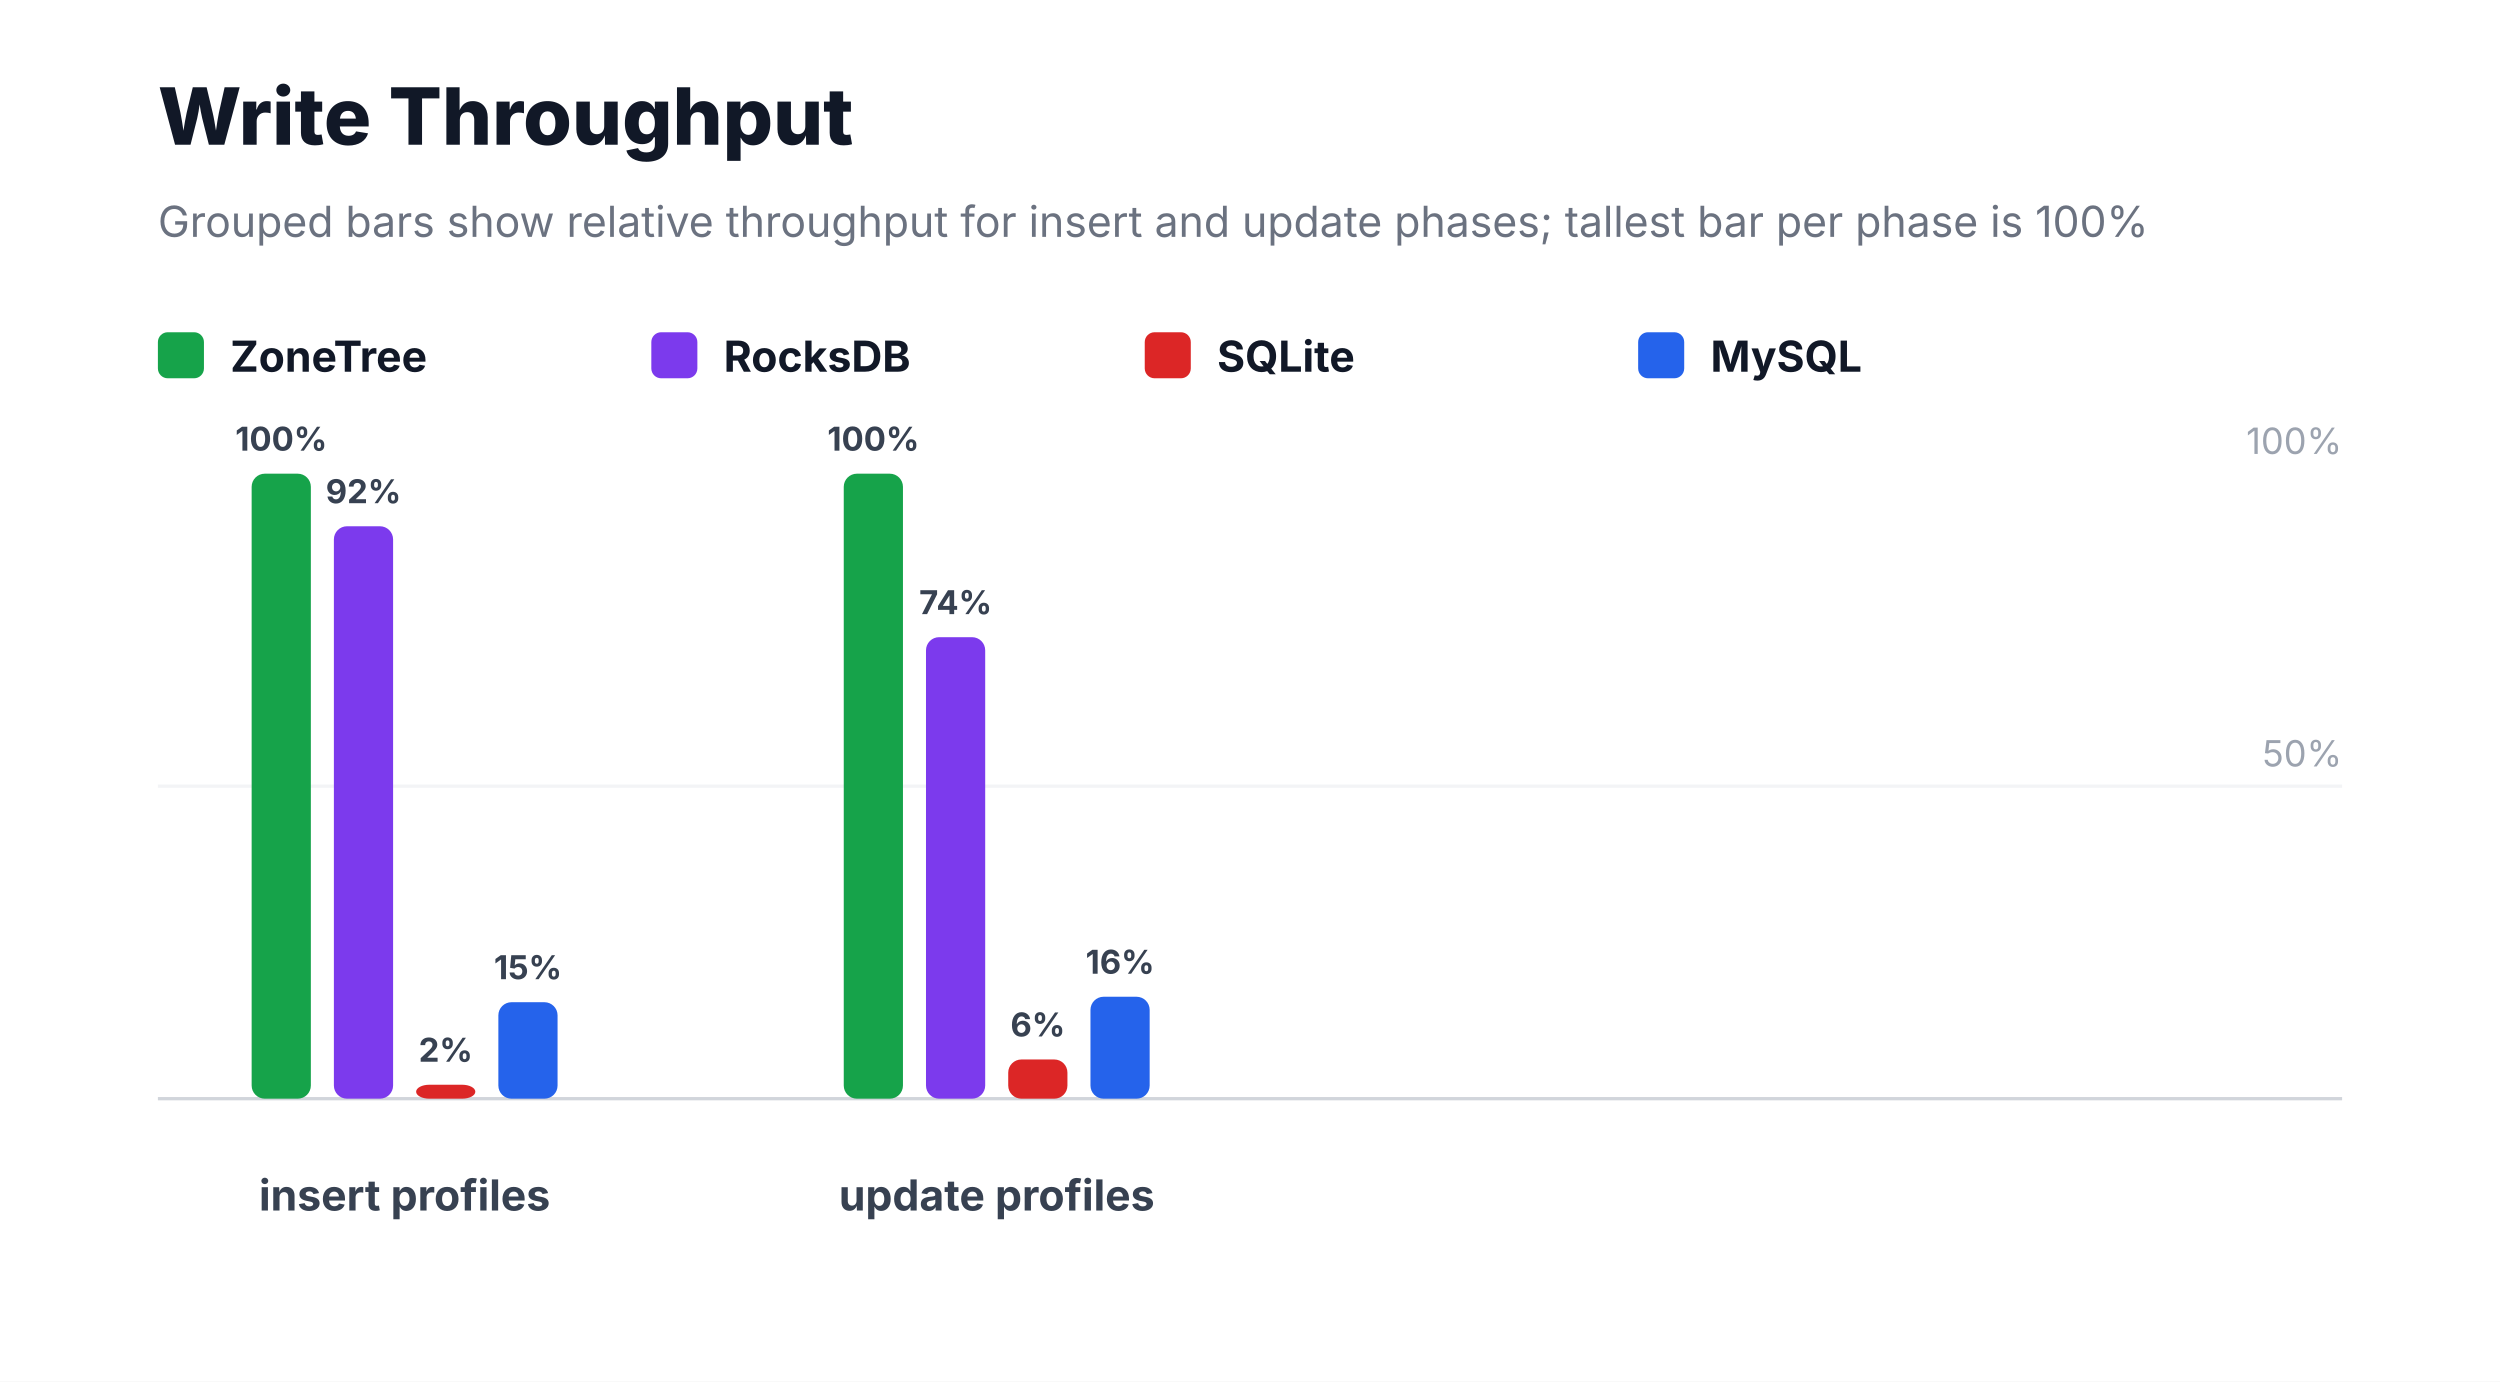
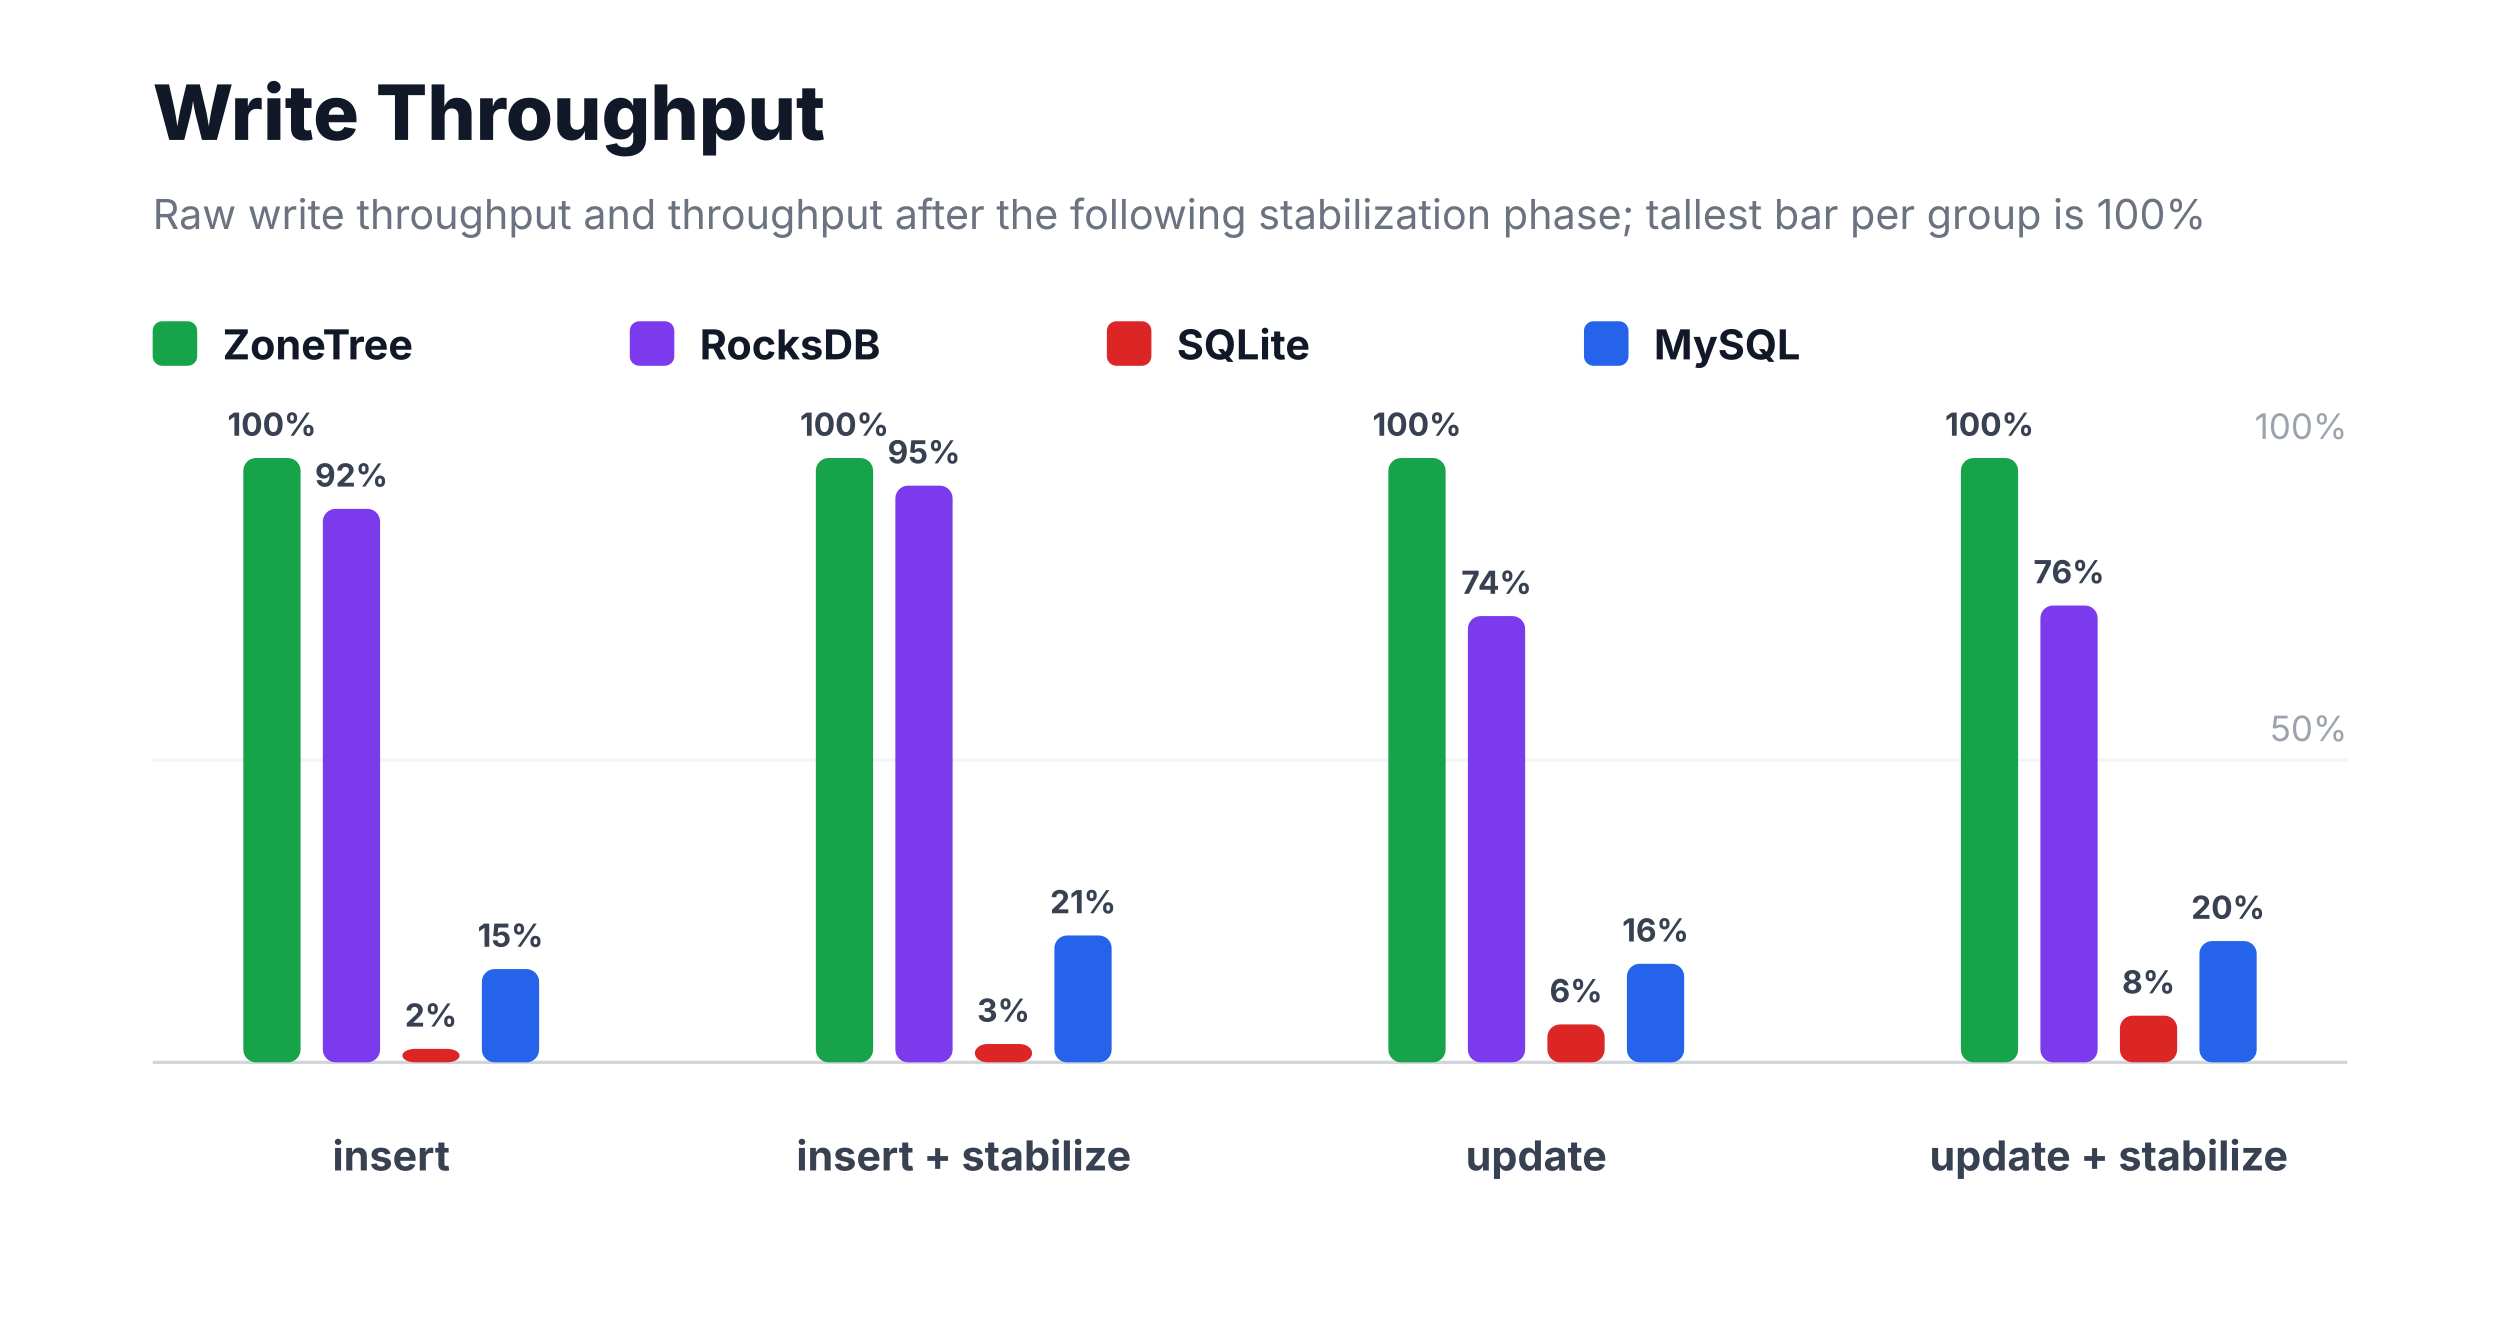
- <svg xmlns="http://www.w3.org/2000/svg" width="760" height="420" viewBox="0 0 760 420" role="img" aria-label="Write Throughput">
+ <svg xmlns="http://www.w3.org/2000/svg" width="786" height="420" viewBox="0 0 786 420" role="img" aria-label="Write Throughput">
  <style>
    text { font-family: Inter, Segoe UI, Arial, sans-serif; }
  </style>
  <rect width="100%" height="100%" fill="#ffffff" />
  <text x="48" y="44" font-size="24" font-weight="800" fill="#111827">Write Throughput</text>
-   <text x="48" y="72" font-size="13" fill="#6b7280">Grouped bars show relative throughput for insert and update phases; tallest bar per phase is 100%</text>
+   <text x="48" y="72" font-size="13" fill="#6b7280">Raw write throughput and throughput after the following stabilization phase; tallest bar per group is 100%</text>
  <rect x="48" y="101" width="14" height="14" rx="3" fill="#16a34a" />
  <text x="70" y="113" font-size="13" fill="#111827" text-anchor="start" font-weight="700">ZoneTree</text>
  <rect x="198" y="101" width="14" height="14" rx="3" fill="#7c3aed" />
  <text x="220" y="113" font-size="13" fill="#111827" text-anchor="start" font-weight="700">RocksDB</text>
  <rect x="348" y="101" width="14" height="14" rx="3" fill="#dc2626" />
  <text x="370" y="113" font-size="13" fill="#111827" text-anchor="start" font-weight="700">SQLite</text>
  <rect x="498" y="101" width="14" height="14" rx="3" fill="#2563eb" />
  <text x="520" y="113" font-size="13" fill="#111827" text-anchor="start" font-weight="700">MySQL</text>
-   <line x1="48" y1="334" x2="712" y2="334" stroke="#d1d5db" stroke-width="1" />
-   <line x1="48" y1="239" x2="712" y2="239" stroke="#f3f4f6" stroke-width="1" />
-   <text x="712" y="233" font-size="11" fill="#9ca3af" text-anchor="end" font-weight="400">50%</text>
-   <text x="712" y="138" font-size="11" fill="#9ca3af" text-anchor="end" font-weight="400">100%</text>
+   <line x1="48" y1="334" x2="738" y2="334" stroke="#d1d5db" stroke-width="1" />
+   <line x1="48" y1="239" x2="738" y2="239" stroke="#f3f4f6" stroke-width="1" />
+   <text x="738" y="233" font-size="11" fill="#9ca3af" text-anchor="end" font-weight="400">50%</text>
+   <text x="738" y="138" font-size="11" fill="#9ca3af" text-anchor="end" font-weight="400">100%</text>
  <rect x="76.5" y="144" width="18" height="190" rx="4" fill="#16a34a" />
  <text x="85.5" y="137" font-size="10" fill="#374151" text-anchor="middle" font-weight="700">100%</text>
  <rect x="101.5" y="159.98" width="18" height="174.02" rx="4" fill="#7c3aed" />
  <text x="110.5" y="152.98" font-size="10" fill="#374151" text-anchor="middle" font-weight="700">92%</text>
  <rect x="126.5" y="329.76" width="18" height="4.24" rx="4" fill="#dc2626" />
  <text x="135.5" y="322.76" font-size="10" fill="#374151" text-anchor="middle" font-weight="700">2%</text>
  <rect x="151.5" y="304.67" width="18" height="29.33" rx="4" fill="#2563eb" />
  <text x="160.5" y="297.67" font-size="10" fill="#374151" text-anchor="middle" font-weight="700">15%</text>
-   <text x="123" y="368" font-size="13" fill="#374151" text-anchor="middle" font-weight="700">insert profiles</text>
+   <text x="123" y="368" font-size="13" fill="#374151" text-anchor="middle" font-weight="700">insert</text>
  <rect x="256.5" y="144" width="18" height="190" rx="4" fill="#16a34a" />
  <text x="265.5" y="137" font-size="10" fill="#374151" text-anchor="middle" font-weight="700">100%</text>
-   <rect x="281.5" y="193.7" width="18" height="140.3" rx="4" fill="#7c3aed" />
-   <text x="290.5" y="186.7" font-size="10" fill="#374151" text-anchor="middle" font-weight="700">74%</text>
-   <rect x="306.5" y="322.08" width="18" height="11.92" rx="4" fill="#dc2626" />
-   <text x="315.5" y="315.08" font-size="10" fill="#374151" text-anchor="middle" font-weight="700">6%</text>
-   <rect x="331.5" y="303.01" width="18" height="30.99" rx="4" fill="#2563eb" />
-   <text x="340.5" y="296.01" font-size="10" fill="#374151" text-anchor="middle" font-weight="700">16%</text>
-   <text x="303" y="368" font-size="13" fill="#374151" text-anchor="middle" font-weight="700">update profiles</text>
+   <rect x="281.5" y="152.69" width="18" height="181.31" rx="4" fill="#7c3aed" />
+   <text x="290.5" y="145.69" font-size="10" fill="#374151" text-anchor="middle" font-weight="700">95%</text>
+   <rect x="306.5" y="328.23" width="18" height="5.77" rx="4" fill="#dc2626" />
+   <text x="315.5" y="321.23" font-size="10" fill="#374151" text-anchor="middle" font-weight="700">3%</text>
+   <rect x="331.5" y="294.12" width="18" height="39.88" rx="4" fill="#2563eb" />
+   <text x="340.5" y="287.12" font-size="10" fill="#374151" text-anchor="middle" font-weight="700">21%</text>
+   <text x="303" y="368" font-size="13" fill="#374151" text-anchor="middle" font-weight="700">insert + stabilize</text>
+   <rect x="436.5" y="144" width="18" height="190" rx="4" fill="#16a34a" />
+   <text x="445.5" y="137" font-size="10" fill="#374151" text-anchor="middle" font-weight="700">100%</text>
+   <rect x="461.5" y="193.7" width="18" height="140.3" rx="4" fill="#7c3aed" />
+   <text x="470.5" y="186.7" font-size="10" fill="#374151" text-anchor="middle" font-weight="700">74%</text>
+   <rect x="486.5" y="322.08" width="18" height="11.92" rx="4" fill="#dc2626" />
+   <text x="495.5" y="315.08" font-size="10" fill="#374151" text-anchor="middle" font-weight="700">6%</text>
+   <rect x="511.5" y="303.01" width="18" height="30.99" rx="4" fill="#2563eb" />
+   <text x="520.5" y="296.01" font-size="10" fill="#374151" text-anchor="middle" font-weight="700">16%</text>
+   <text x="483" y="368" font-size="13" fill="#374151" text-anchor="middle" font-weight="700">update</text>
+   <rect x="616.5" y="144" width="18" height="190" rx="4" fill="#16a34a" />
+   <text x="625.5" y="137" font-size="10" fill="#374151" text-anchor="middle" font-weight="700">100%</text>
+   <rect x="641.5" y="190.37" width="18" height="143.63" rx="4" fill="#7c3aed" />
+   <text x="650.5" y="183.37" font-size="10" fill="#374151" text-anchor="middle" font-weight="700">76%</text>
+   <rect x="666.5" y="319.33" width="18" height="14.67" rx="4" fill="#dc2626" />
+   <text x="675.5" y="312.33" font-size="10" fill="#374151" text-anchor="middle" font-weight="700">8%</text>
+   <rect x="691.5" y="295.87" width="18" height="38.13" rx="4" fill="#2563eb" />
+   <text x="700.5" y="288.87" font-size="10" fill="#374151" text-anchor="middle" font-weight="700">20%</text>
+   <text x="663" y="368" font-size="13" fill="#374151" text-anchor="middle" font-weight="700">update + stabilize</text>
</svg>
